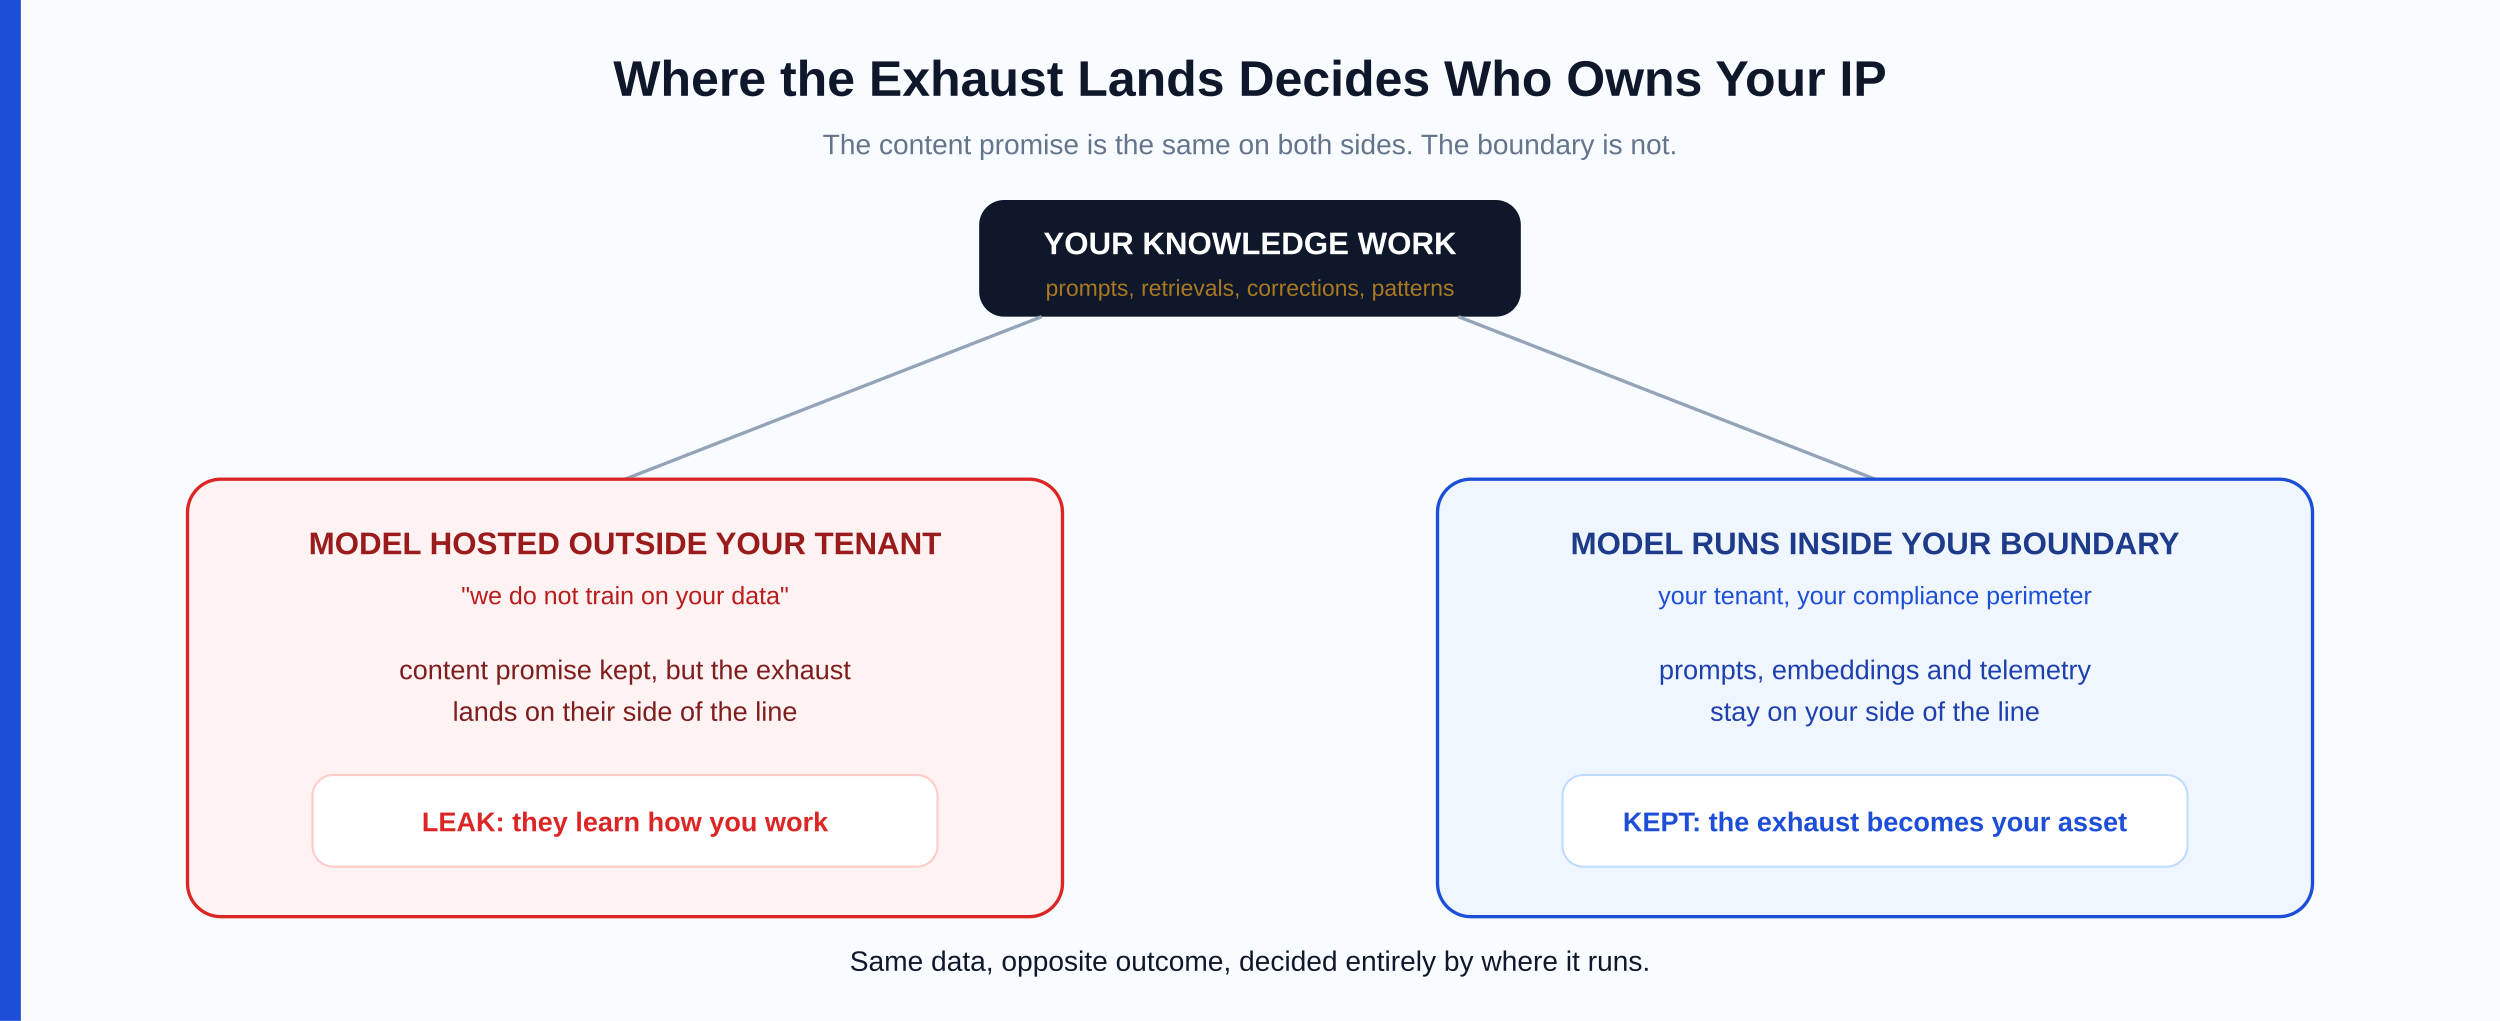
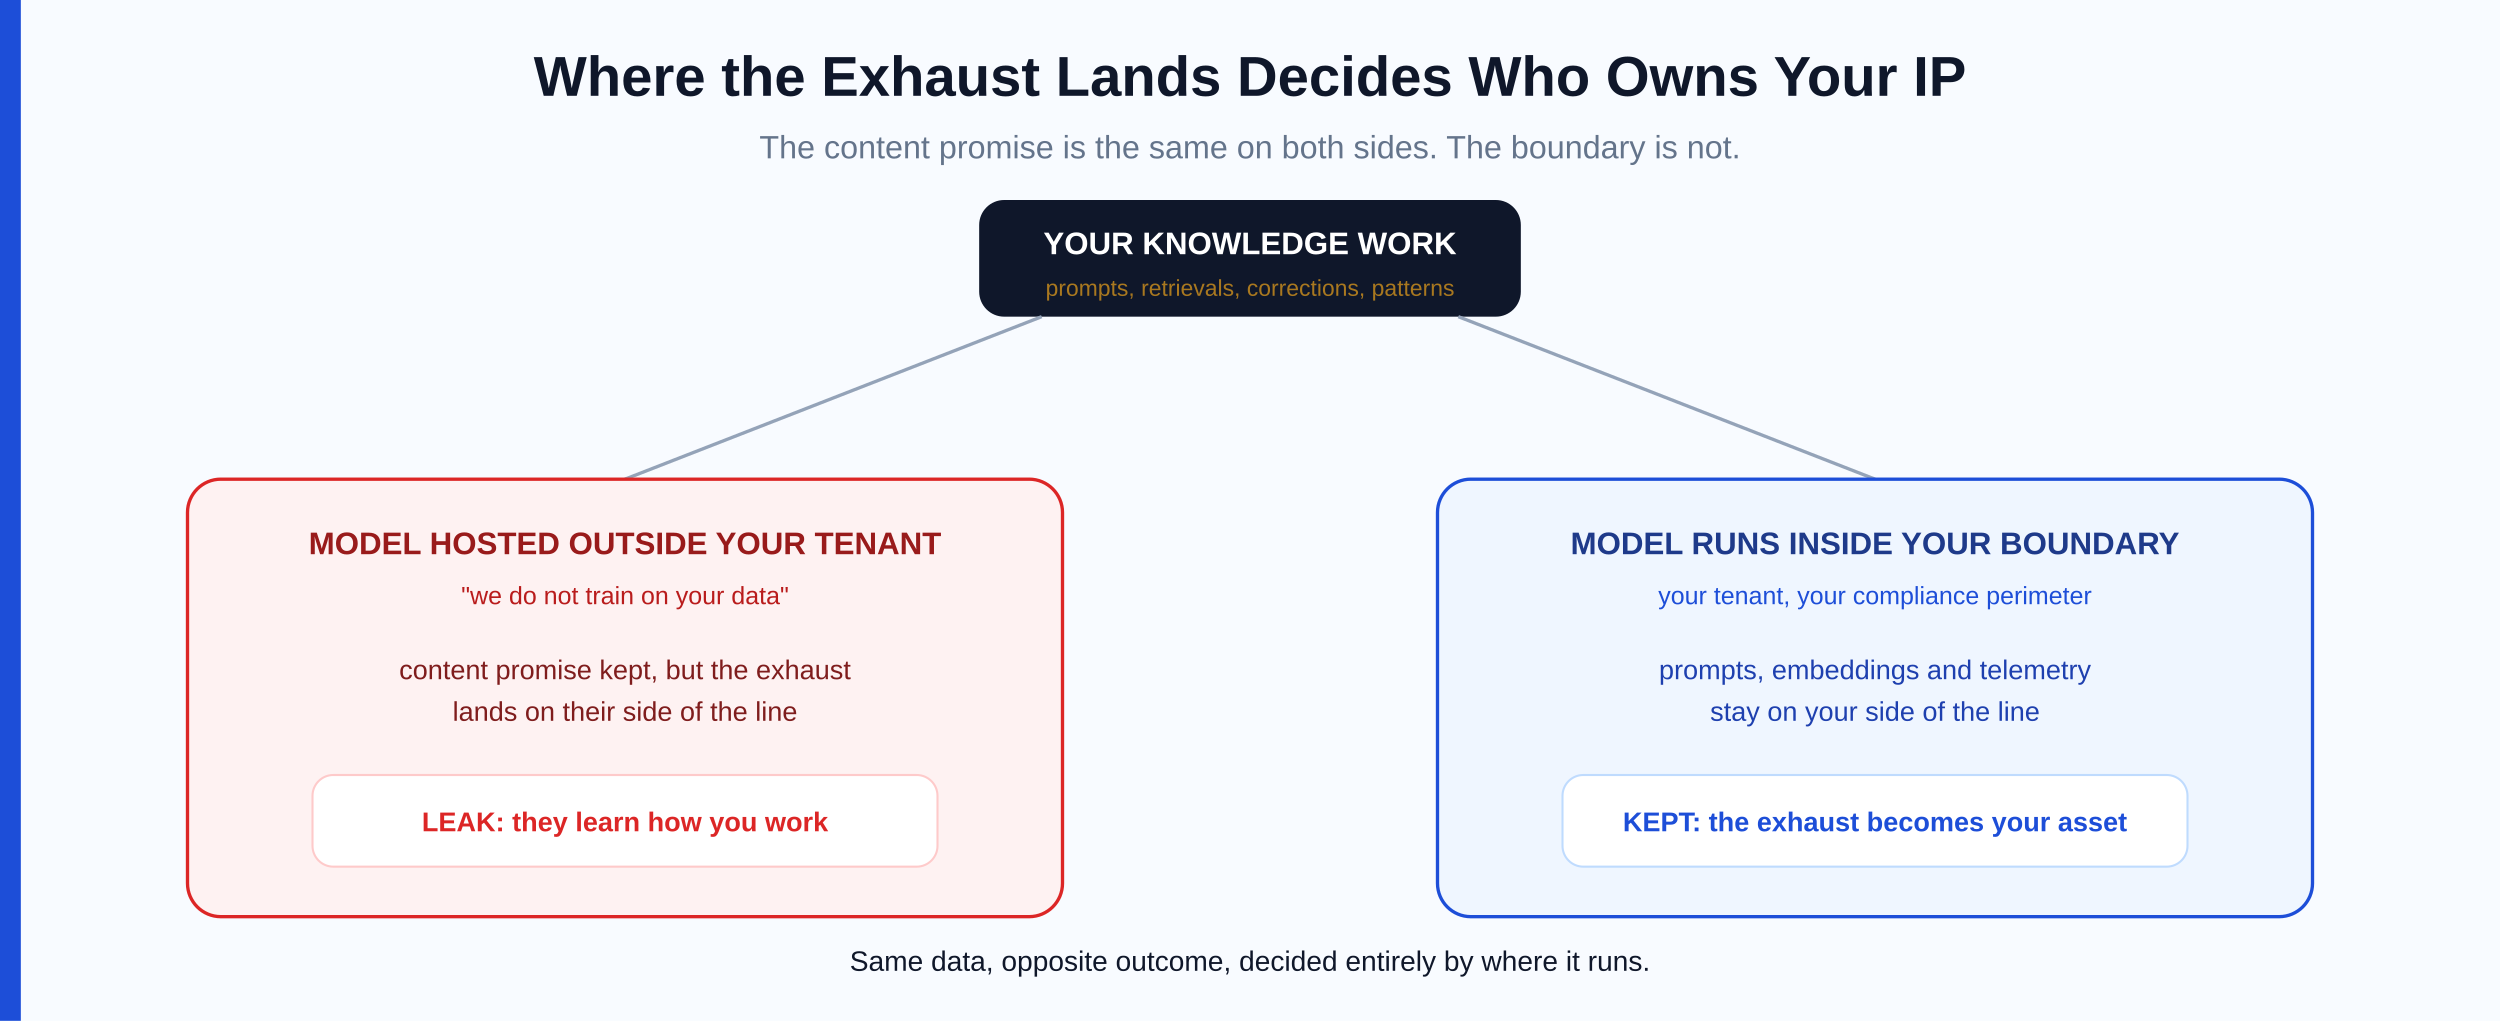
<svg xmlns="http://www.w3.org/2000/svg" viewBox="0 0 1200 490" font-family="Segoe UI, Arial, sans-serif">
  <rect width="1200" height="490" fill="#ffffff" />
  <rect width="1200" height="490" fill="#f8fbff" />
  <rect x="0" y="0" width="10" height="490" fill="#1d4ed8" />
-   <text x="600" y="46" font-size="24" font-weight="800" fill="#0f172a" text-anchor="middle">Where the Exhaust Lands Decides Who Owns Your IP</text>
-   <text x="600" y="74" font-size="13.5" fill="#64748b" text-anchor="middle">The content promise is the same on both sides. The boundary is not.</text>
+   <text x="600" y="46" font-size="27" font-weight="800" fill="#0f172a" text-anchor="middle">Where the Exhaust Lands Decides Who Owns Your IP</text>
+   <text x="600" y="76" font-size="15.5" fill="#64748b" text-anchor="middle">The content promise is the same on both sides. The boundary is not.</text>
  <rect x="470" y="96" width="260" height="56" rx="12" fill="#0f172a" />
  <text x="600" y="122" font-size="15" font-weight="800" fill="#fff" text-anchor="middle">YOUR KNOWLEDGE WORK</text>
  <text x="600" y="142" font-size="11" fill="#a9781f" text-anchor="middle">prompts, retrievals, corrections, patterns</text>
  <line x1="500" y1="152" x2="300" y2="230" stroke="#94a3b8" stroke-width="1.6" />
  <rect x="90" y="230" width="420" height="210" rx="16" fill="#fef2f2" stroke="#dc2626" stroke-width="1.6" />
  <text x="300" y="266" font-size="15" font-weight="800" fill="#991b1b" text-anchor="middle">MODEL HOSTED OUTSIDE YOUR TENANT</text>
  <text x="300" y="290" font-size="12" fill="#b91c1c" text-anchor="middle">"we do not train on your data"</text>
  <text x="300" y="326" font-size="13" fill="#7f1d1d" text-anchor="middle">content promise kept, but the exhaust</text>
  <text x="300" y="346" font-size="13" fill="#7f1d1d" text-anchor="middle">lands on their side of the line</text>
  <rect x="150" y="372" width="300" height="44" rx="10" fill="#fff" stroke="#fecaca" />
  <text x="300" y="399" font-size="13" font-weight="800" fill="#dc2626" text-anchor="middle">LEAK: they learn how you work</text>
  <line x1="700" y1="152" x2="900" y2="230" stroke="#94a3b8" stroke-width="1.6" />
  <rect x="690" y="230" width="420" height="210" rx="16" fill="#eff6ff" stroke="#1d4ed8" stroke-width="1.6" />
  <text x="900" y="266" font-size="15" font-weight="800" fill="#1e3a8a" text-anchor="middle">MODEL RUNS INSIDE YOUR BOUNDARY</text>
  <text x="900" y="290" font-size="12" fill="#1d4ed8" text-anchor="middle">your tenant, your compliance perimeter</text>
  <text x="900" y="326" font-size="13" fill="#1e40af" text-anchor="middle">prompts, embeddings and telemetry</text>
  <text x="900" y="346" font-size="13" fill="#1e40af" text-anchor="middle">stay on your side of the line</text>
  <rect x="750" y="372" width="300" height="44" rx="10" fill="#fff" stroke="#bfdbfe" />
  <text x="900" y="399" font-size="13" font-weight="800" fill="#1d4ed8" text-anchor="middle">KEPT: the exhaust becomes your asset</text>
  <text x="600" y="466" font-size="13.5" fill="#0f172a" text-anchor="middle">Same data, opposite outcome, decided entirely by where it runs.</text>
</svg>
